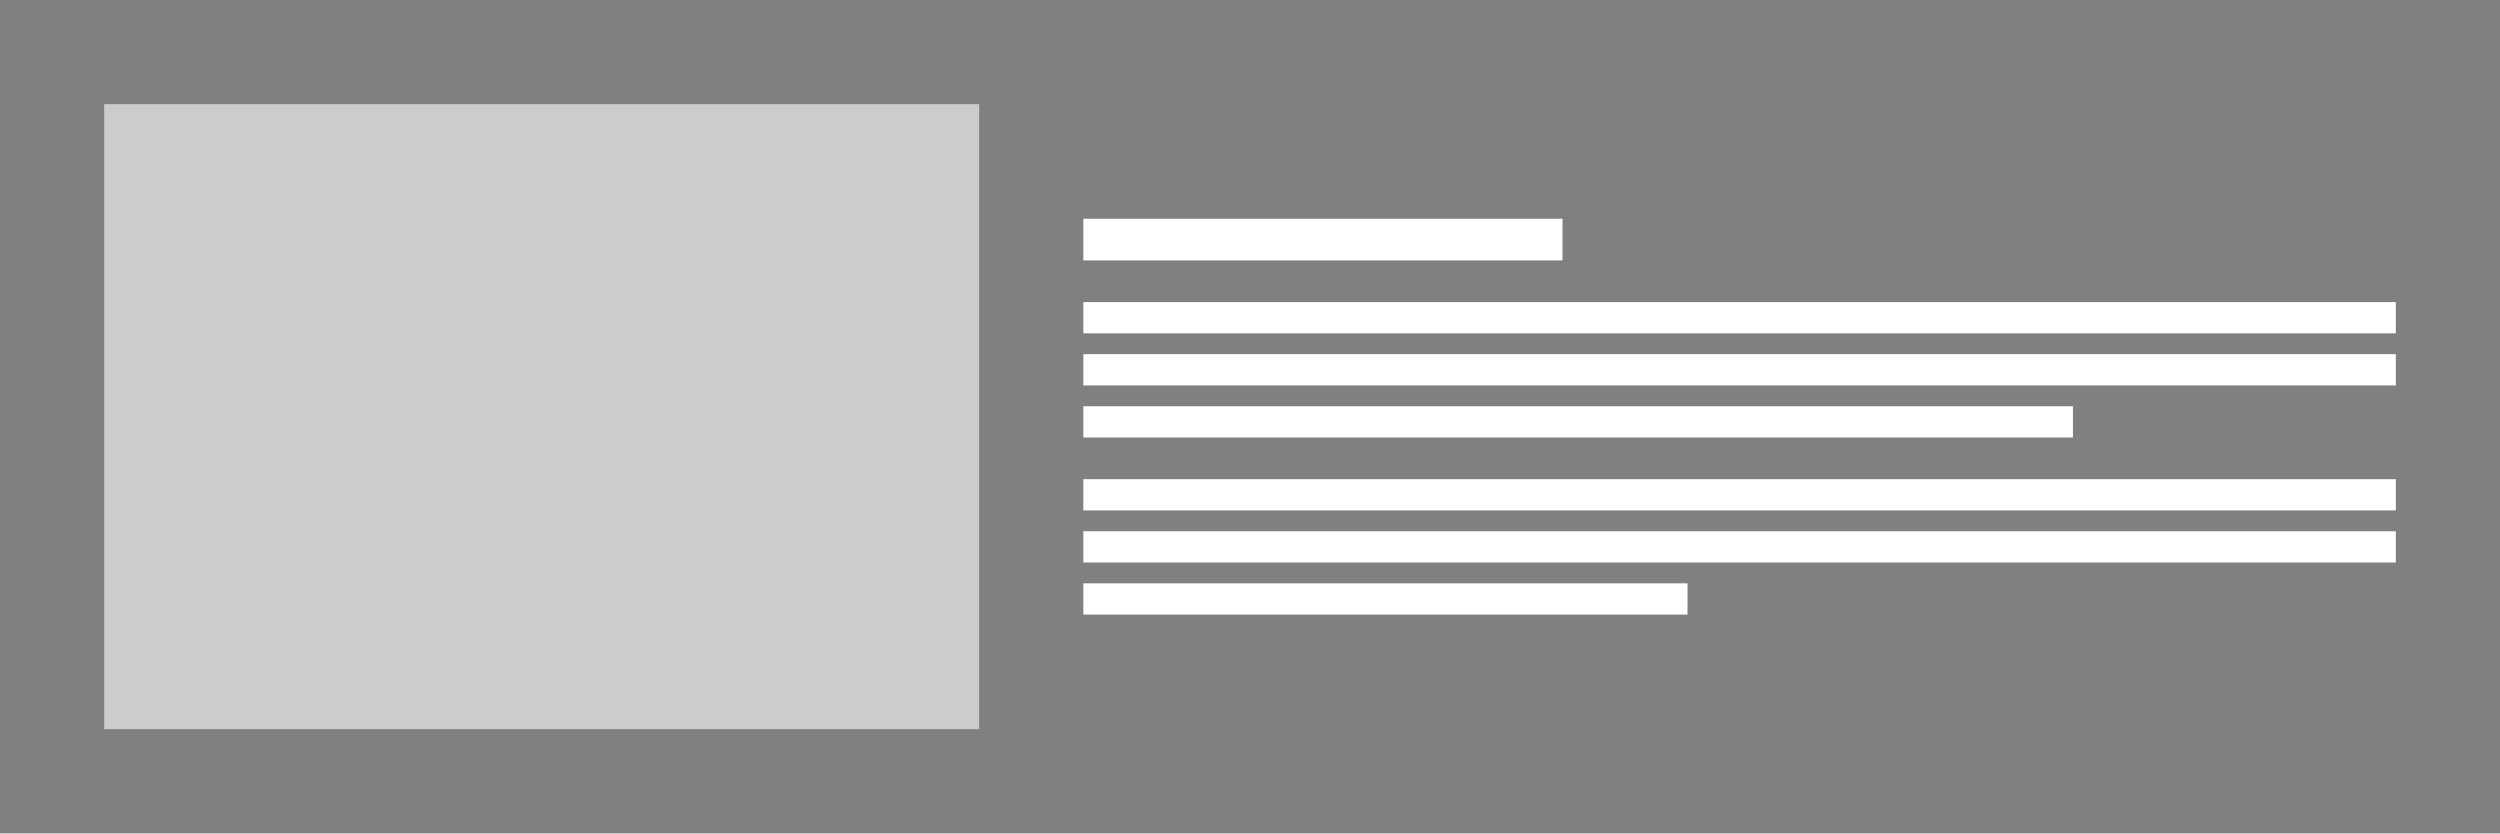
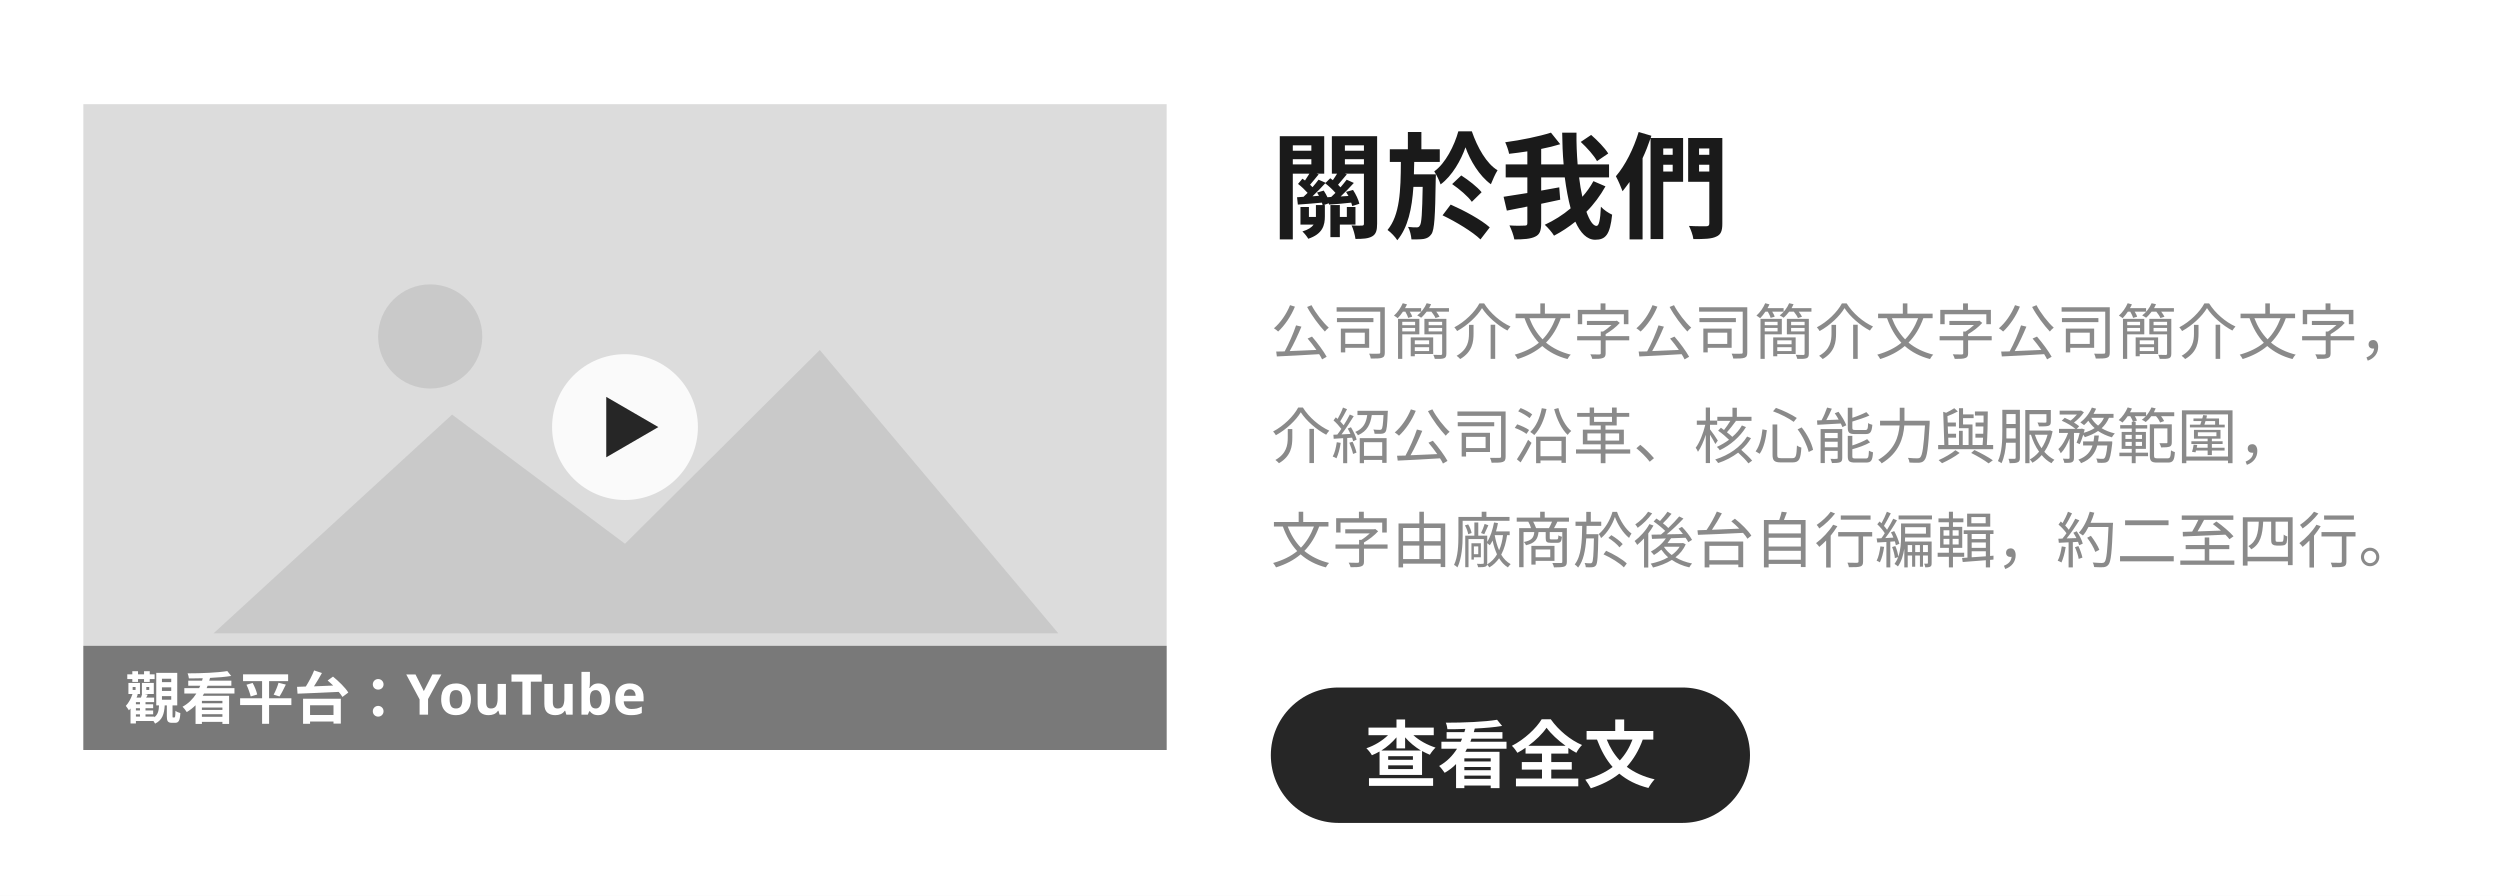
- <svg xmlns="http://www.w3.org/2000/svg" width="100%" height="100%" viewBox="0 0 240 80" version="1.1" xml:space="preserve" style="fill-rule:evenodd;clip-rule:evenodd;stroke-linejoin:round;stroke-miterlimit:2;">
-   <g transform="matrix(1,0,0,1,0,-636)">
-     <g id="contactUs">
-         </g>
-     <g id="aboutUsIcon">
-         </g>
-     <g id="aboutUsTree" transform="matrix(1,0,0,1,0,720)">
-       <g id="tree">
-             </g>
-     </g>
-     <g id="aboutUs" transform="matrix(1,0,0,1,0,630)">
-       <g transform="matrix(2.42424,0,0,0.551724,-53.3333,-6.68966)">
-         <rect x="22" y="23" width="99" height="145" style="fill:rgb(128,128,128);" />
-       </g>
-       <g transform="matrix(0.935252,0,0,1,90.9065,-30)">
-         <g transform="matrix(4.64562,0,0,1.5,-51.0387,-311.5)">
-           <rect x="14" y="251" width="29" height="2" style="fill:white;" />
-         </g>
-         <g transform="matrix(4.64562,0,0,1.5,-51.0387,-306.5)">
-           <rect x="14" y="251" width="29" height="2" style="fill:white;" />
-         </g>
-         <g transform="matrix(3.50265,0,0,1.5,-35.0371,-301.5)">
-           <rect x="14" y="251" width="29" height="2" style="fill:white;" />
-         </g>
-         <g transform="matrix(4.64562,0,0,1.5,-51.0387,-294.5)">
-           <rect x="14" y="251" width="29" height="2" style="fill:white;" />
-         </g>
-         <g transform="matrix(4.64562,0,0,1.5,-51.0387,-289.5)">
-           <rect x="14" y="251" width="29" height="2" style="fill:white;" />
-         </g>
-         <g transform="matrix(2.13846,0,0,1.5,-15.9385,-284.5)">
-           <rect x="14" y="251" width="29" height="2" style="fill:white;" />
-         </g>
-         <g transform="matrix(1.69602,0,0,2,-9.7443,-445)">
-           <rect x="14" y="251" width="29" height="2" style="fill:white;" />
-         </g>
-       </g>
-       <g transform="matrix(1.75,0,0,1.25,-11,6)">
-         <rect x="12" y="8" width="48" height="48" style="fill:rgb(204,204,204);" />
-       </g>
-     </g>
-     <g id="news">
-         </g>
-     <g id="newsSlide">
-         </g>
-     <g transform="matrix(1,0,0,1,6,211)">
-       <g id="iStage">
-             </g>
-     </g>
-     <g id="bigBannerTree" transform="matrix(1,0,0,1,0,100)">
-       <g id="tree1">
-             </g>
-     </g>
-     <g id="bigBanner">
-         </g>
-   </g>
+ <svg xmlns="http://www.w3.org/2000/svg" width="100%" height="100%" viewBox="0 0 240 86" version="1.1">
+   <rect x="0" y="0" width="240" height="86" fill="#ffffff" />
+   <rect x="8" y="10" width="104" height="62" rx="0" fill="#dcdcdc" />
+   <circle cx="41.3" cy="32.3" r="5.0" fill="#c9c9c9" />
+   <path d="M20.5 60.8 L43.4 39.8 L60.0 52.2 L78.7 33.6 L101.6 60.8 Z" fill="#c9c9c9" />
+   <circle cx="60" cy="41" r="7" fill="#ffffff" fill-opacity=".85" />
+   <path d="M58.2 38.1 L58.2 43.9 L63.2 41.0 Z" fill="#262626" />
+   <rect x="8" y="62" width="104" height="10" rx="0" fill="#000000" fill-opacity=".45" />
+   <text x="12" y="69" font-family="'Noto Sans TC','Microsoft JhengHei','PingFang TC',sans-serif" font-size="5.4" fill="#ffffff" font-weight="bold" text-anchor="start">觀看平台：YouTube</text>
+   <text x="122" y="22" font-family="'Noto Sans TC','Microsoft JhengHei','PingFang TC',sans-serif" font-size="11" fill="#1a1a1a" font-weight="bold" text-anchor="start">關於我們</text>
+   <text x="122" y="34" font-family="'Noto Sans TC','Microsoft JhengHei','PingFang TC',sans-serif" font-size="5.8" fill="#8a8a8a" font-weight="normal" text-anchor="start">公司簡介文字公司簡介文字公司簡介文字，</text>
+   <text x="122" y="44" font-family="'Noto Sans TC','Microsoft JhengHei','PingFang TC',sans-serif" font-size="5.8" fill="#8a8a8a" font-weight="normal" text-anchor="start">介紹公司沿革、核心能力與服務範圍，</text>
+   <text x="122" y="54" font-family="'Noto Sans TC','Microsoft JhengHei','PingFang TC',sans-serif" font-size="5.8" fill="#8a8a8a" font-weight="normal" text-anchor="start">文字由廠商於後台自行編輯，約二至四行。</text>
+   <rect x="122" y="66" width="46" height="13" rx="6.5" fill="#262626" />
+   <text x="145.0" y="75.02" font-family="'Noto Sans TC','Microsoft JhengHei','PingFang TC',sans-serif" font-size="7" fill="#ffffff" font-weight="bold" text-anchor="middle">查看全文</text>
</svg>
